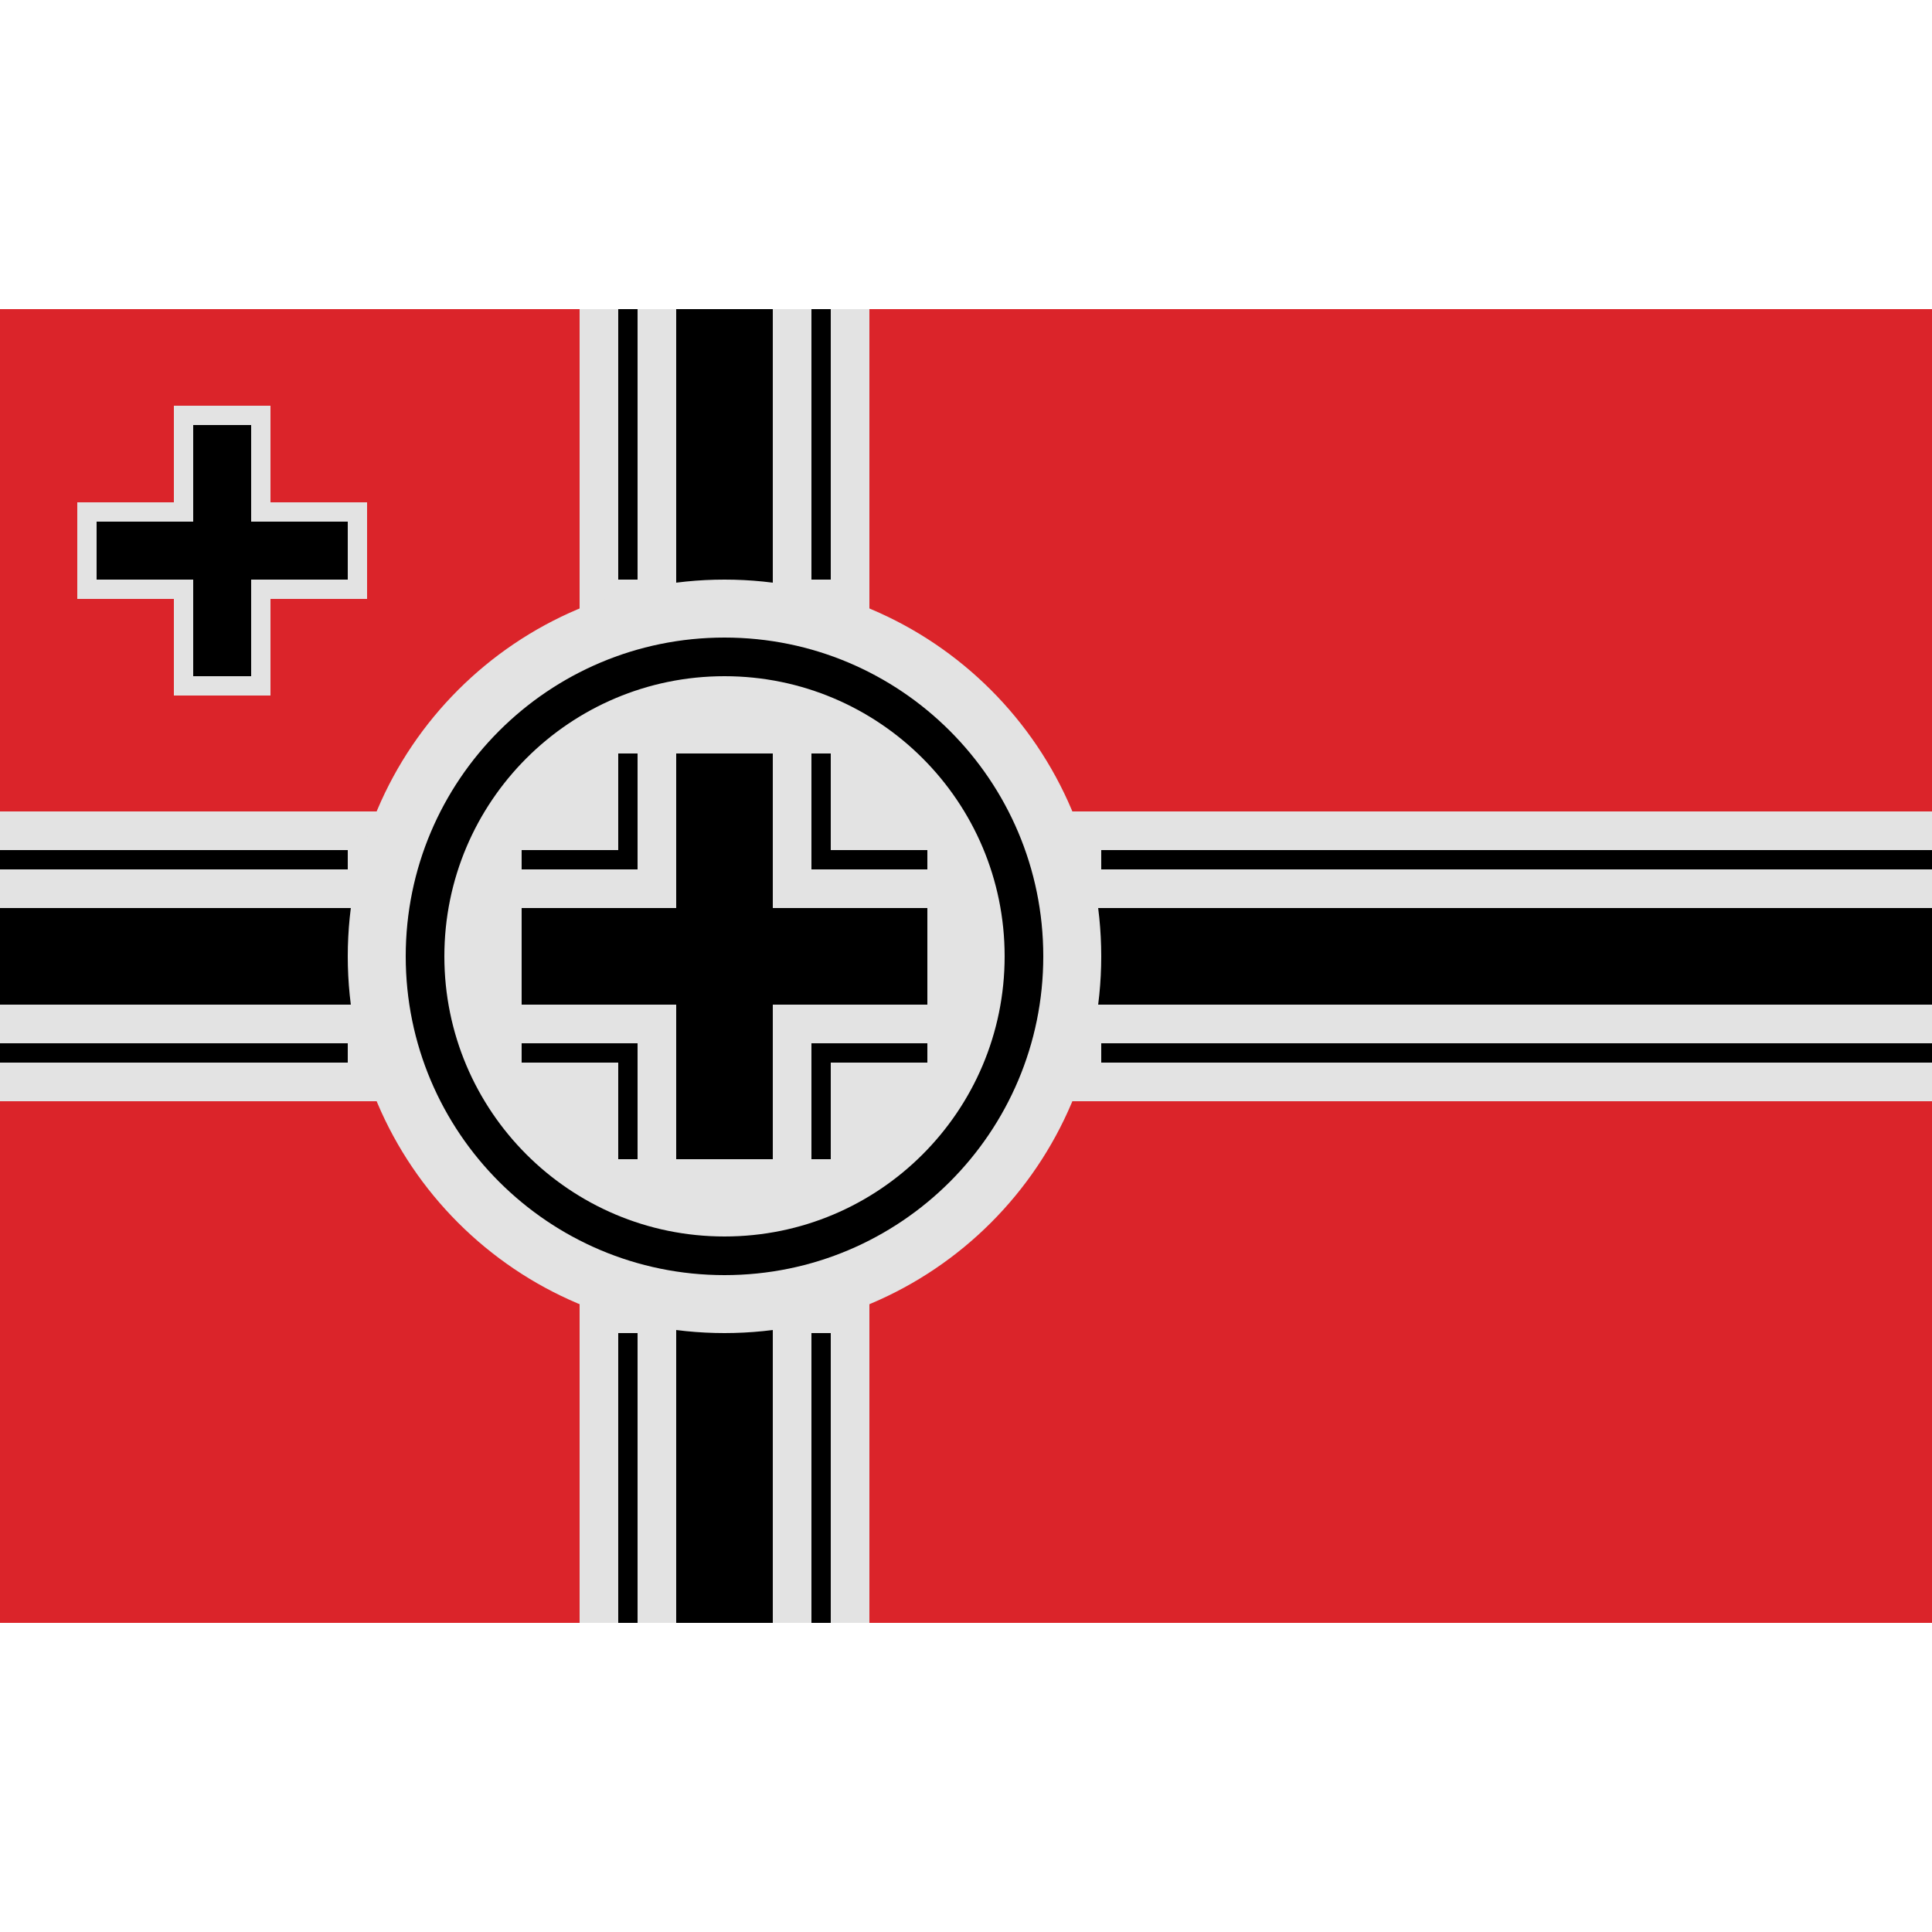
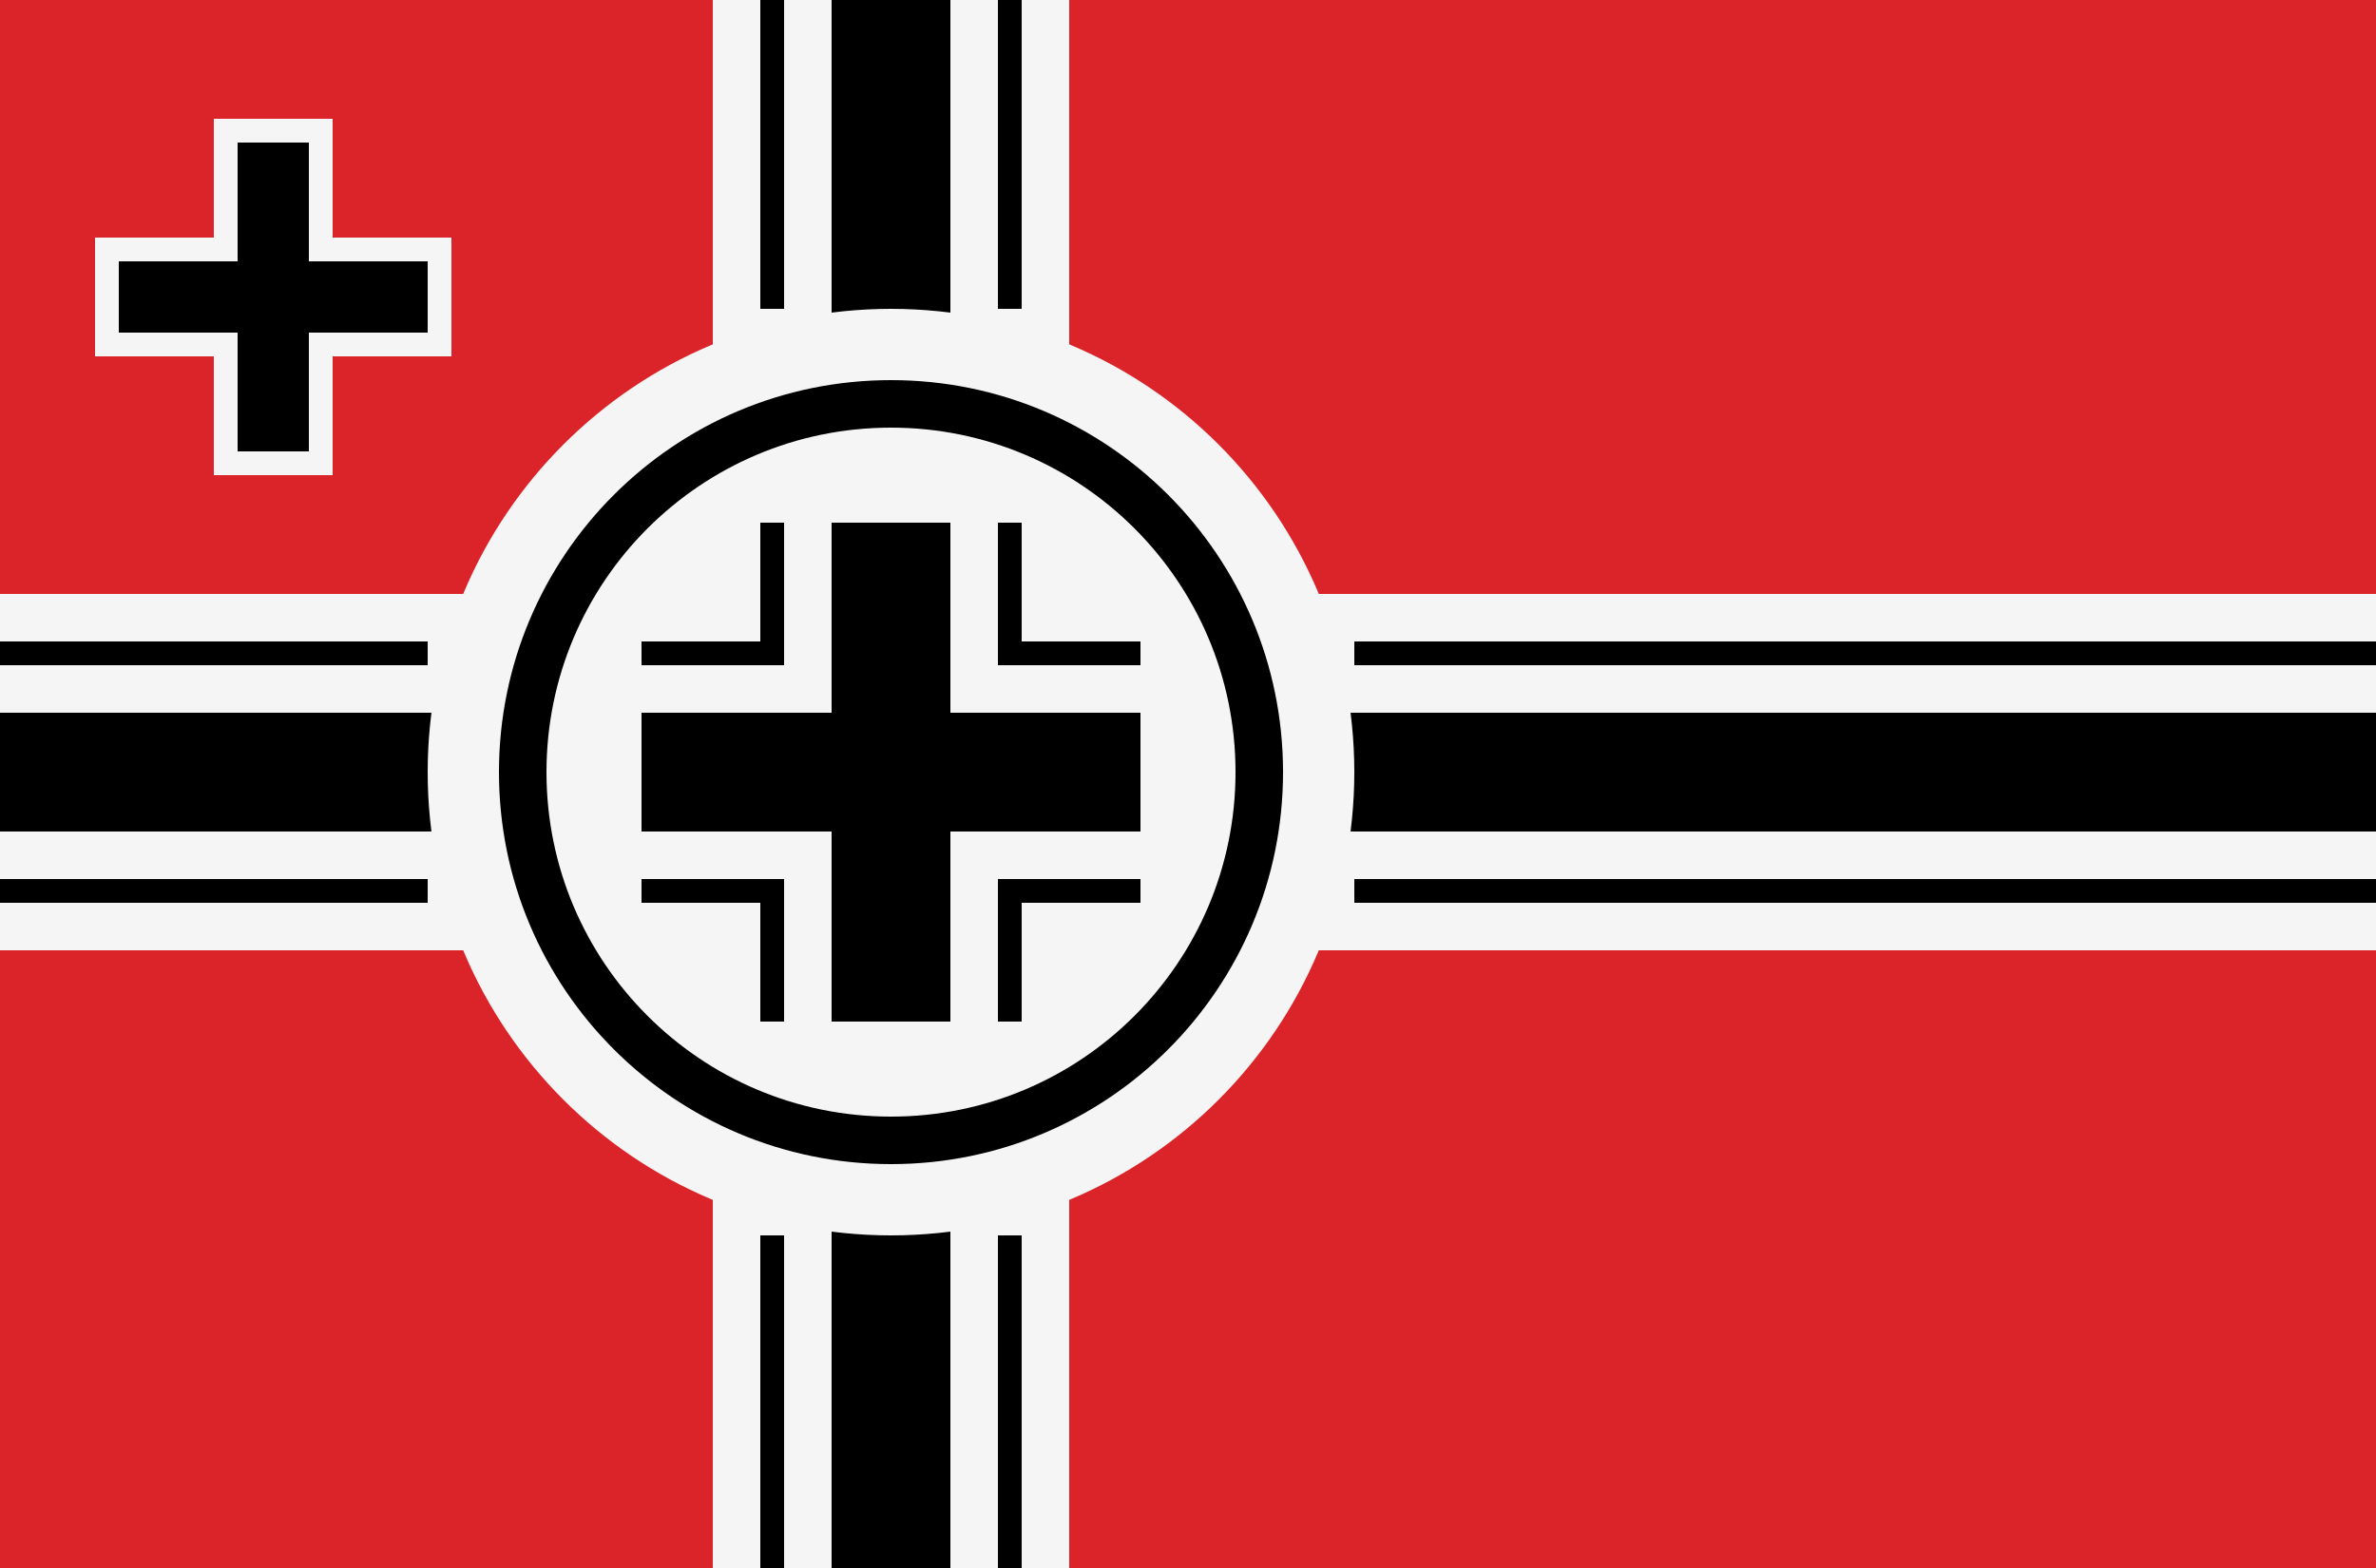
- <svg xmlns="http://www.w3.org/2000/svg" id="Germany" width="100" height="100" viewBox="0 0 100 100">
+ <svg xmlns="http://www.w3.org/2000/svg" id="country_germany" width="100" height="66" viewBox="0 0 100 66">
  <defs>
    <style>
      .cls-1 {
        fill: #db242a;
      }

      .cls-2, .cls-4 {
-         fill: #e3e3e3;
+         fill: #f5f5f5;
      }

      .cls-2, .cls-3 {
        fill-rule: evenodd;
      }
    </style>
  </defs>
-   <g id="country_germany">
-     <rect class="cls-1" y="16" width="100" height="68" />
-     <path class="cls-2" d="M45,57V84H30V57H0V42H30V16H45V42h55V57H45ZM14,36H9V31H4V26H9V21h5v5h5v5H14v5Z" />
-     <path class="cls-3" d="M100,52H40V84H35V52H0V47H35V16h5V47h60v5ZM13,35H10V30H5V27h5V22h3v5h5v3H13v5Z" />
-     <circle class="cls-4" cx="37.5" cy="49.5" r="19.5" />
-     <path class="cls-3" d="M37.5,66A16.5,16.5,0,1,1,54,49.5,16.5,16.5,0,0,1,37.5,66Zm0-31A14.5,14.5,0,1,0,52,49.5,14.5,14.5,0,0,0,37.5,35ZM43,55v5H42V54h6v1H43Zm-3,5H35V52H27V47h8V39h5v8h8v5H40v8Zm2-15V39h1v5h5v1H42ZM27,45V44h5V39h1v6H27Zm6,9v6H32V55H27V54h6Z" />
-     <path class="cls-3" d="M57,54h43v1H57V54Zm0-10h43v1H57V44ZM0,54H18v1H0V54ZM0,44H18v1H0V44ZM32,69h1V84H32V69Zm10,0h1V84H42V69ZM32,16h1V30H32V16Zm10,0h1V30H42V16Z" />
-   </g>
+   <rect class="cls-1" width="100" height="66" />
+   <path class="cls-2" d="M45,40V66H30V40H0V25H30V0H45V25h55V40H45ZM14,20H9V15H4V10H9V5h5v5h5v5H14v5Z" />
+   <path class="cls-3" d="M100,35H40V67H35V35H0V30H35V0h5V30h60v5ZM13,19H10V14H5V11h5V6h3v5h5v3H13v5Z" />
+   <circle class="cls-4" cx="37.5" cy="32.5" r="19.5" />
+   <path class="cls-3" d="M37.5,49A16.5,16.5,0,1,1,54,32.5,16.5,16.5,0,0,1,37.5,49Zm0-31A14.5,14.5,0,1,0,52,32.5,14.5,14.5,0,0,0,37.5,18ZM43,38v5H42V37h6v1H43Zm-3,5H35V35H27V30h8V22h5v8h8v5H40v8Zm2-15V22h1v5h5v1H42ZM27,28V27h5V22h1v6H27Zm6,9v6H32V38H27V37h6Z" />
+   <path class="cls-3" d="M57,37h43v1H57V37Zm0-10h43v1H57V27ZM0,37H18v1H0V37ZM0,27H18v1H0V27ZM32,52h1V67H32V52Zm10,0h1V67H42V52ZM32,0h1V13H32V0ZM42,0h1V13H42V0Z" />
</svg>
